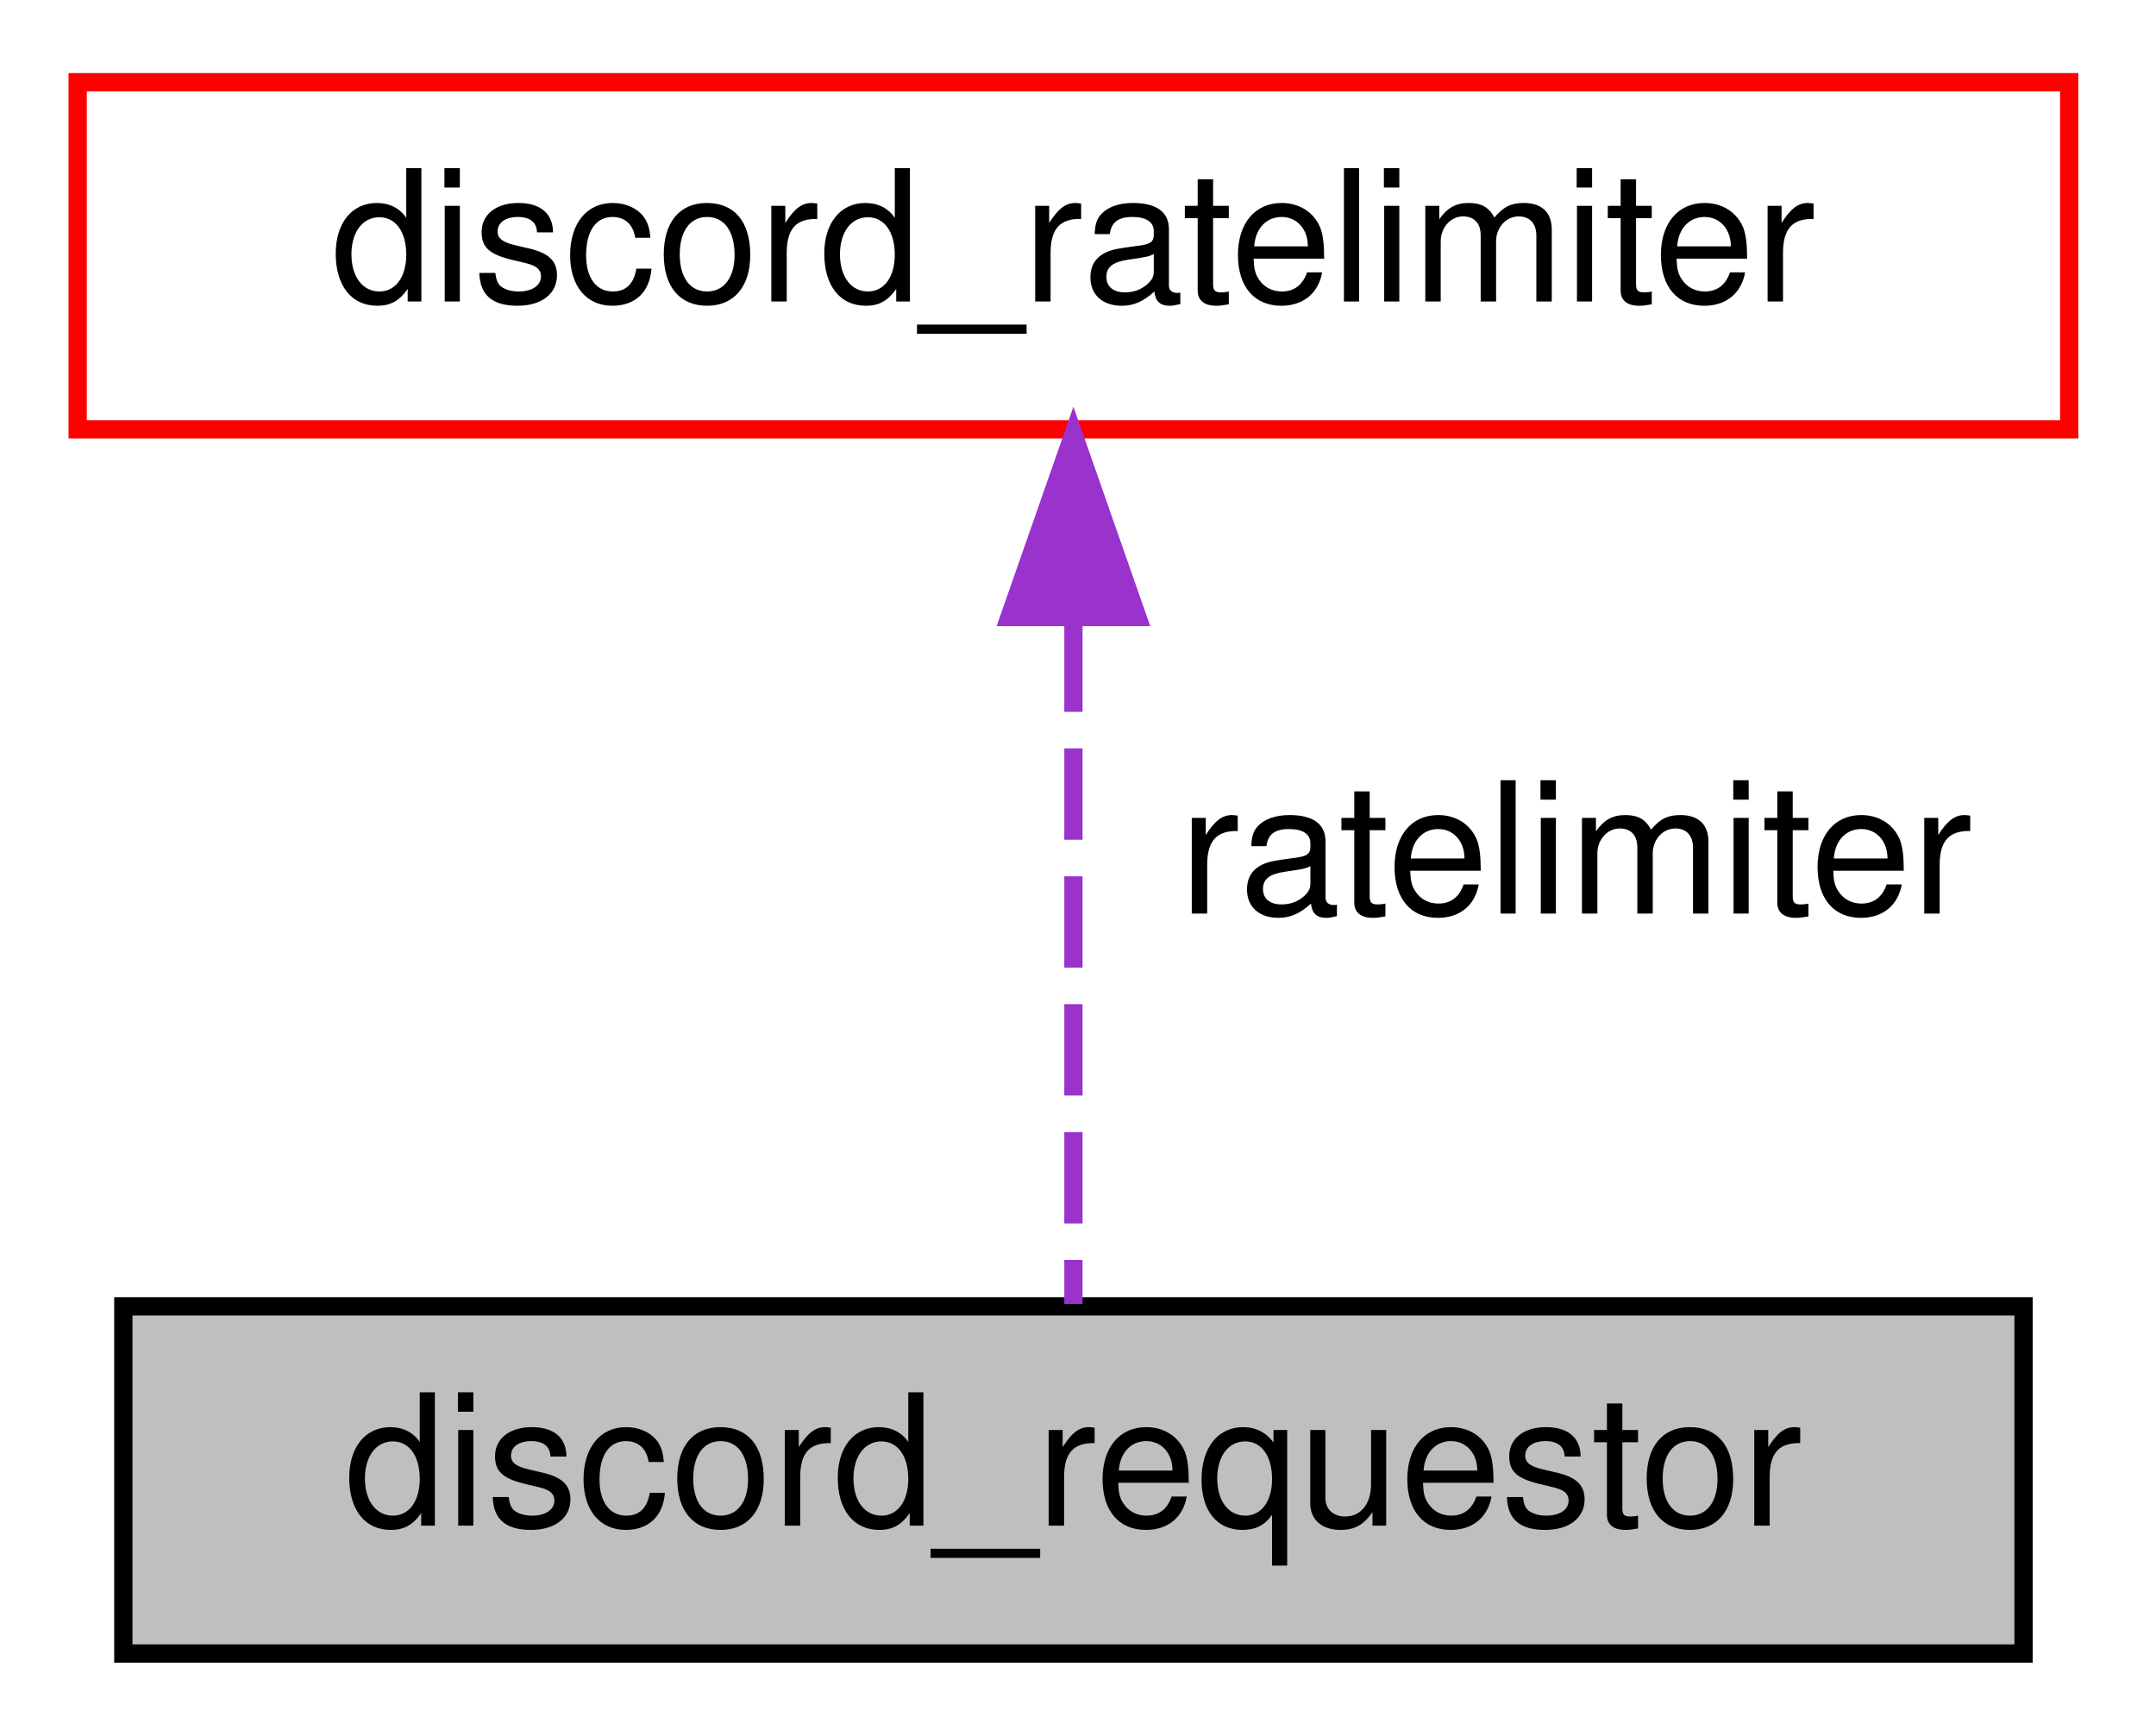
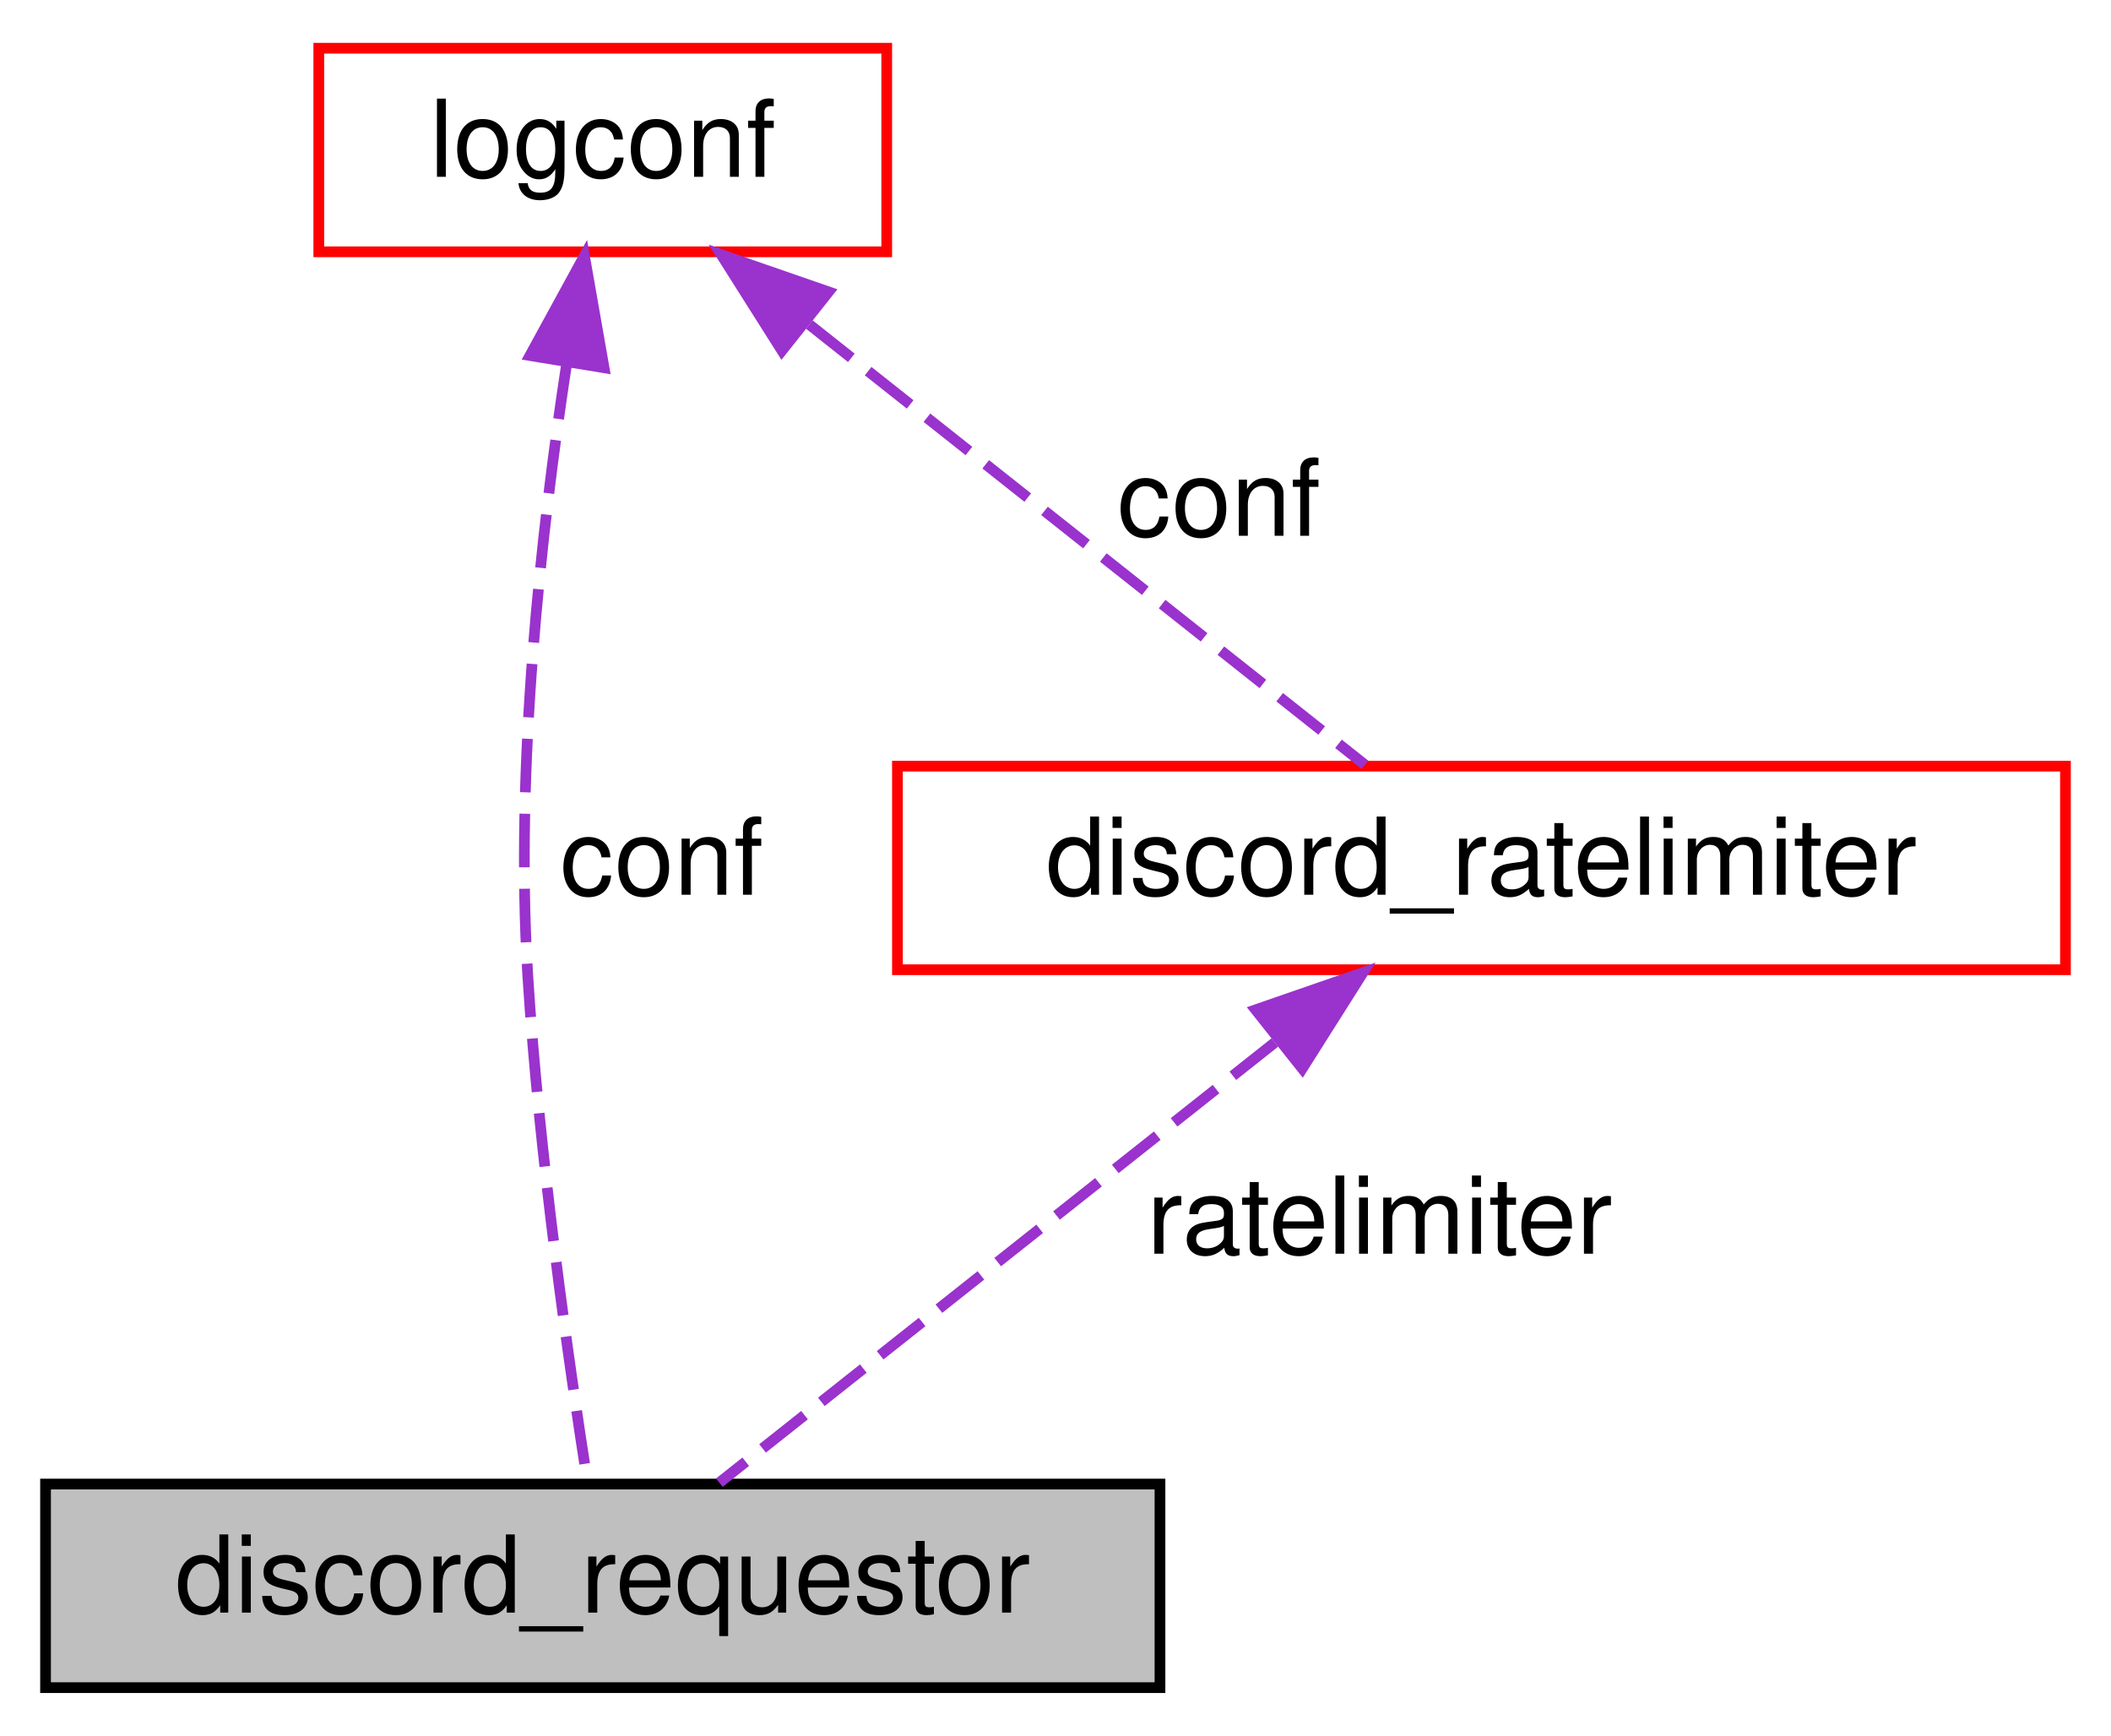
- <svg xmlns="http://www.w3.org/2000/svg" xmlns:xlink="http://www.w3.org/1999/xlink" width="118pt" height="95pt" viewBox="0.00 0.00 117.50 95.00">
-   <g id="graph0" class="graph" transform="scale(1 1) rotate(0) translate(4 91)">
+ <svg xmlns="http://www.w3.org/2000/svg" xmlns:xlink="http://www.w3.org/1999/xlink" width="197pt" height="162pt" viewBox="0.00 0.00 196.50 162.00">
+   <g id="graph0" class="graph" transform="scale(1 1) rotate(0) translate(4 158)">
    <g id="node1" class="node">
      <g id="a_node1">
        <a xlink:title="The handle used for handling asynchronous requests.">
-           <polygon fill="#bfbfbf" stroke="black" points="2.5,-0.5 2.5,-19.5 106.5,-19.5 106.5,-0.5 2.5,-0.5" />
-           <text text-anchor="middle" x="54.5" y="-7.5" font-family="Helvetica,sans-Serif" font-size="10.00">discord_requestor</text>
+           <polygon fill="#bfbfbf" stroke="black" points="0,-0.5 0,-19.5 104,-19.5 104,-0.5 0,-0.5" />
+           <text text-anchor="middle" x="52" y="-7.5" font-family="Helvetica,sans-Serif" font-size="10.00">discord_requestor</text>
        </a>
      </g>
    </g>
    <g id="node2" class="node">
      <g id="a_node2">
-         <a xlink:href="structdiscord__ratelimiter.html" target="_top" xlink:title="The ratelimiter struct for handling ratelimiting.">
-           <polygon fill="none" stroke="red" points="0,-67.5 0,-86.5 109,-86.5 109,-67.5 0,-67.5" />
-           <text text-anchor="middle" x="54.5" y="-74.5" font-family="Helvetica,sans-Serif" font-size="10.00">discord_ratelimiter</text>
+         <a xlink:href="structlogconf.html" target="_top" xlink:title="A stackful and modularized wrapper over the popular 'log.c' facilities.">
+           <polygon fill="none" stroke="red" points="25.5,-134.5 25.5,-153.5 78.5,-153.5 78.5,-134.5 25.5,-134.5" />
+           <text text-anchor="middle" x="52" y="-141.5" font-family="Helvetica,sans-Serif" font-size="10.00">logconf</text>
        </a>
      </g>
    </g>
    <g id="edge1" class="edge">
-       <path fill="none" stroke="#9a32cd" stroke-dasharray="5,2" d="M54.5,-57.04C54.5,-44.67 54.5,-29.12 54.5,-19.63" />
-       <polygon fill="#9a32cd" stroke="#9a32cd" points="51,-57.23 54.5,-67.23 58,-57.23 51,-57.23" />
-       <text text-anchor="middle" x="82" y="-41" font-family="Helvetica,sans-Serif" font-size="10.00"> ratelimiter</text>
+       <path fill="none" stroke="#9a32cd" stroke-dasharray="5,2" d="M48.6,-123.85C46.26,-108.5 43.79,-86.39 45,-67 46.05,-50.18 48.85,-30.68 50.57,-19.7" />
+       <polygon fill="#9a32cd" stroke="#9a32cd" points="45.21,-124.82 50.29,-134.12 52.12,-123.68 45.21,-124.82" />
+       <text text-anchor="middle" x="57.5" y="-74.5" font-family="Helvetica,sans-Serif" font-size="10.00"> conf</text>
+     </g>
+     <g id="node3" class="node">
+       <g id="a_node3">
+         <a xlink:href="structdiscord__ratelimiter.html" target="_top" xlink:title="The ratelimiter struct for handling ratelimiting.">
+           <polygon fill="none" stroke="red" points="79.5,-67.5 79.5,-86.5 188.5,-86.5 188.5,-67.5 79.5,-67.5" />
+           <text text-anchor="middle" x="134" y="-74.5" font-family="Helvetica,sans-Serif" font-size="10.00">discord_ratelimiter</text>
+         </a>
+       </g>
+     </g>
+     <g id="edge3" class="edge">
+       <path fill="none" stroke="#9a32cd" stroke-dasharray="5,2" d="M71.28,-127.71C87.44,-114.91 109.92,-97.09 123.12,-86.63" />
+       <polygon fill="#9a32cd" stroke="#9a32cd" points="68.72,-125.28 63.06,-134.23 73.07,-130.76 68.72,-125.28" />
+       <text text-anchor="middle" x="109.5" y="-108" font-family="Helvetica,sans-Serif" font-size="10.00"> conf</text>
+     </g>
+     <g id="edge2" class="edge">
+       <path fill="none" stroke="#9a32cd" stroke-dasharray="5,2" d="M114.72,-60.71C98.56,-47.91 76.08,-30.09 62.88,-19.63" />
+       <polygon fill="#9a32cd" stroke="#9a32cd" points="112.93,-63.76 122.94,-67.23 117.28,-58.28 112.93,-63.76" />
+       <text text-anchor="middle" x="124.5" y="-41" font-family="Helvetica,sans-Serif" font-size="10.00"> ratelimiter</text>
    </g>
  </g>
</svg>
